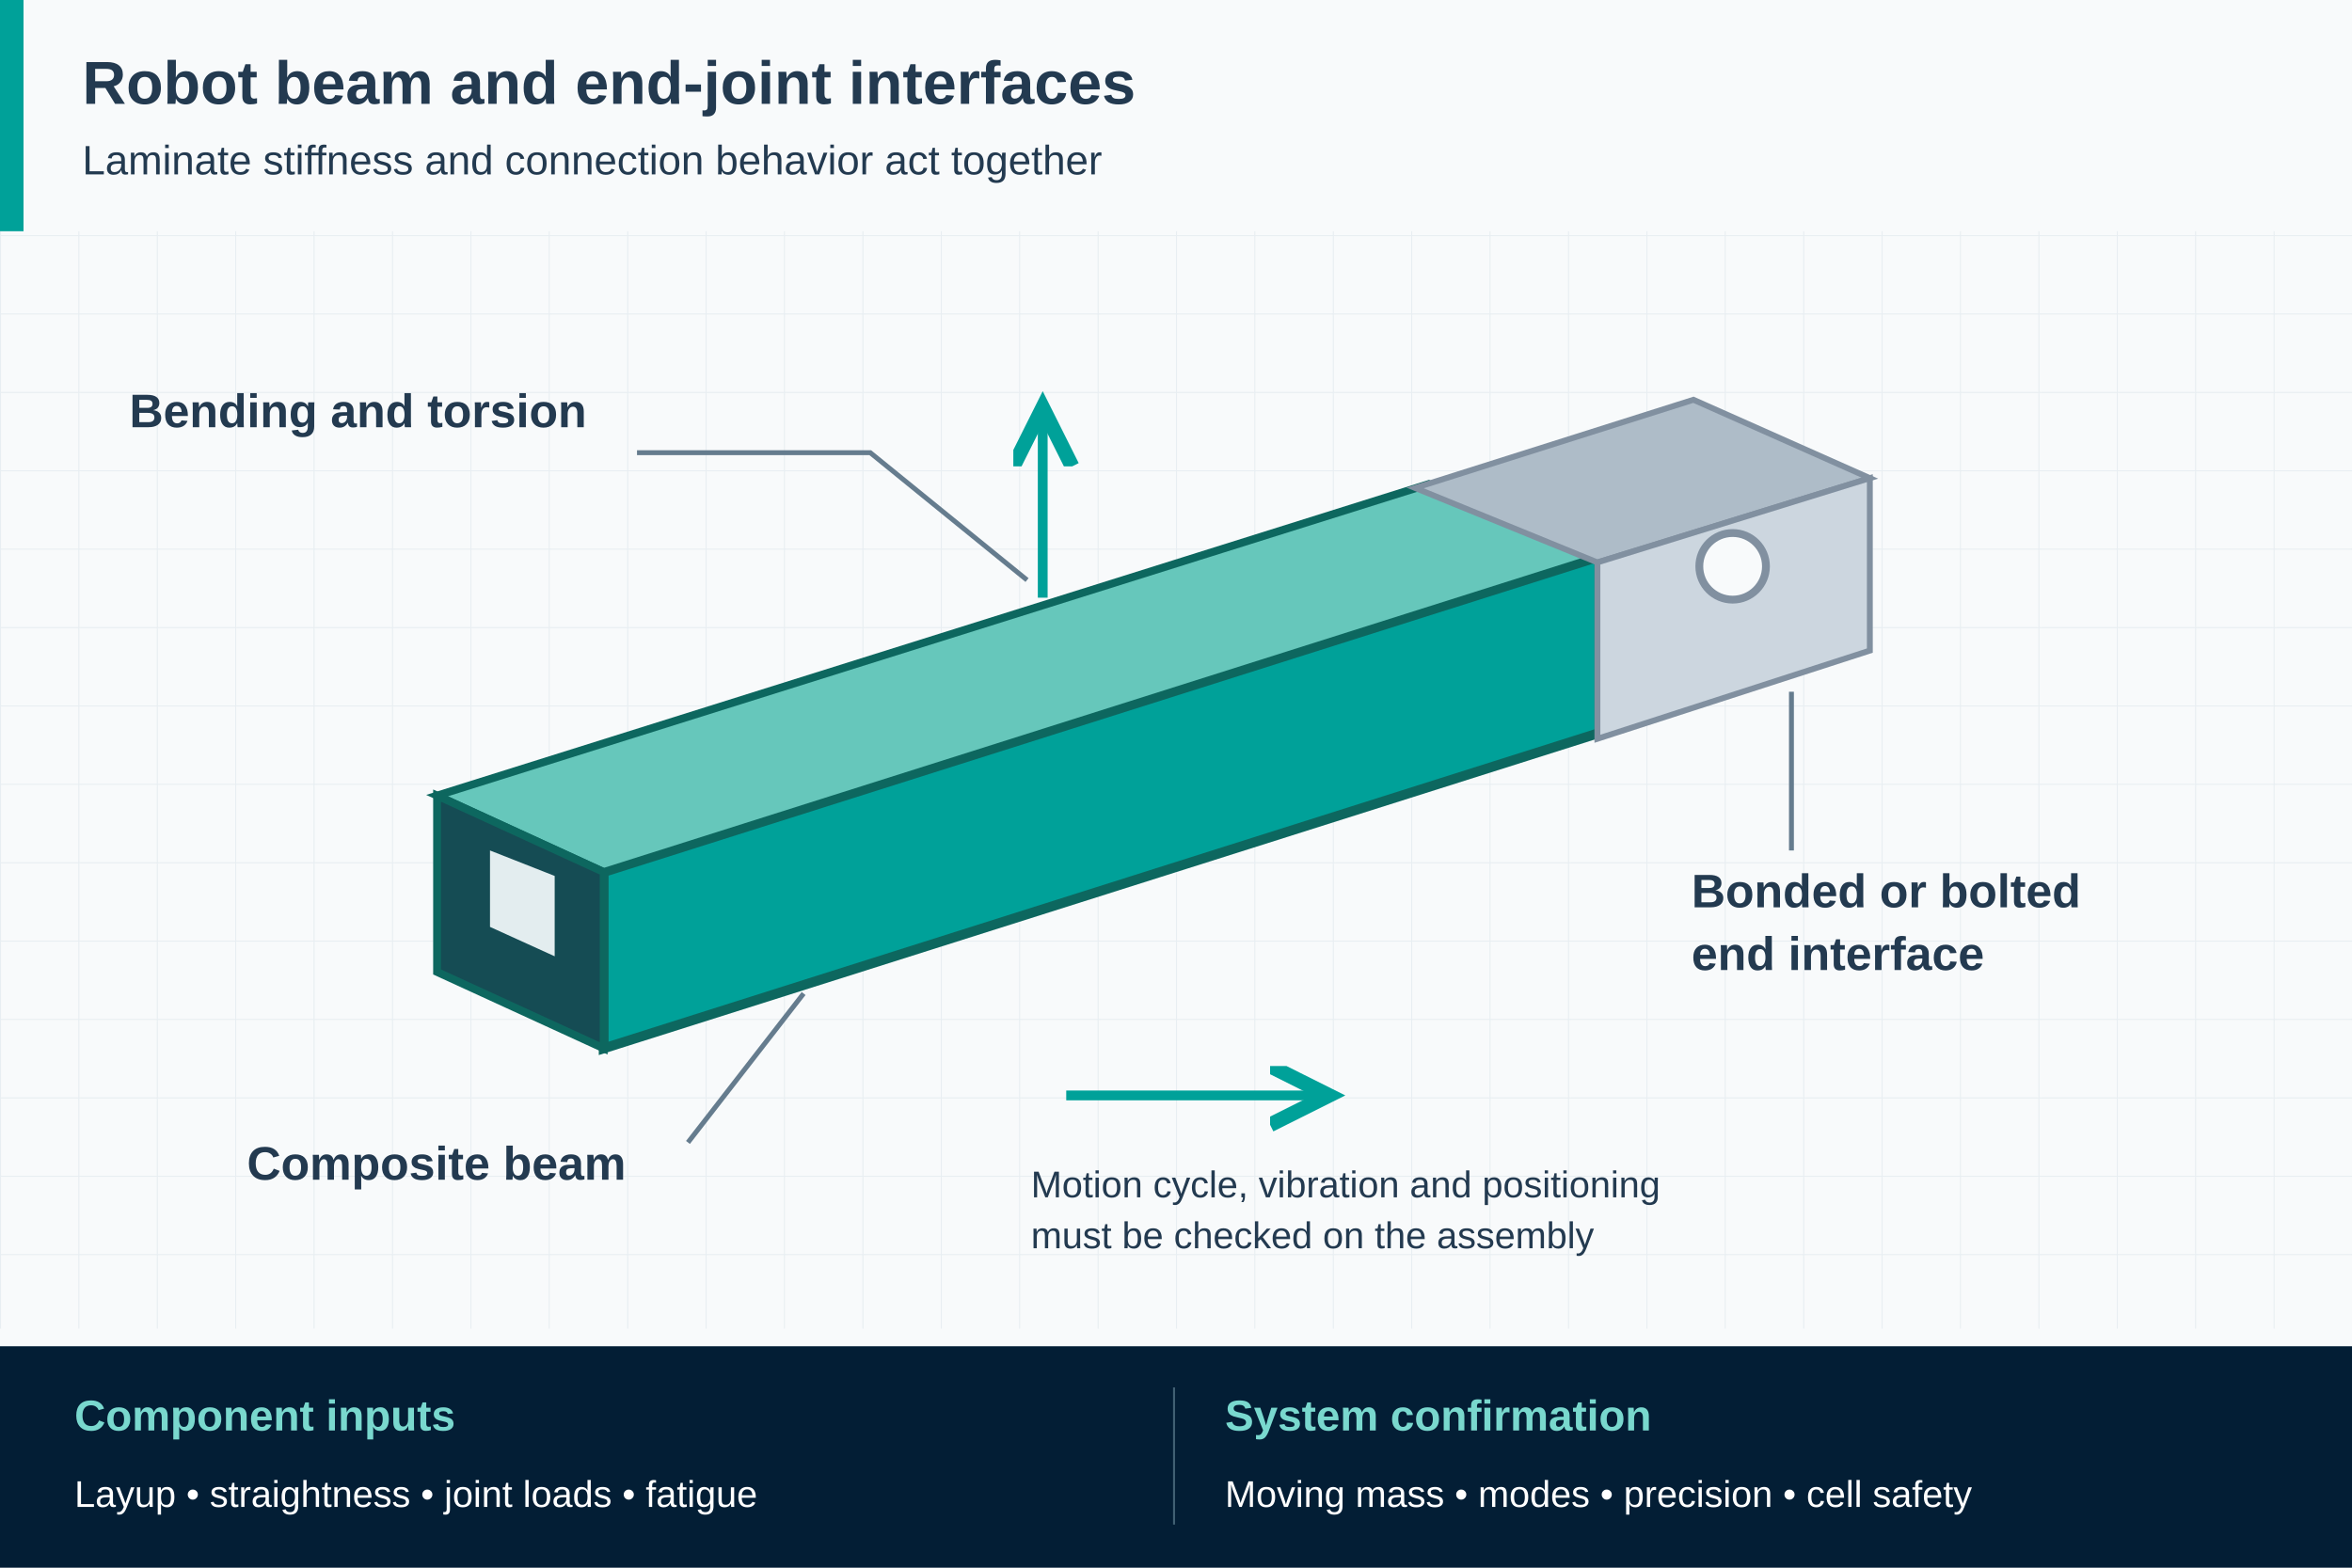
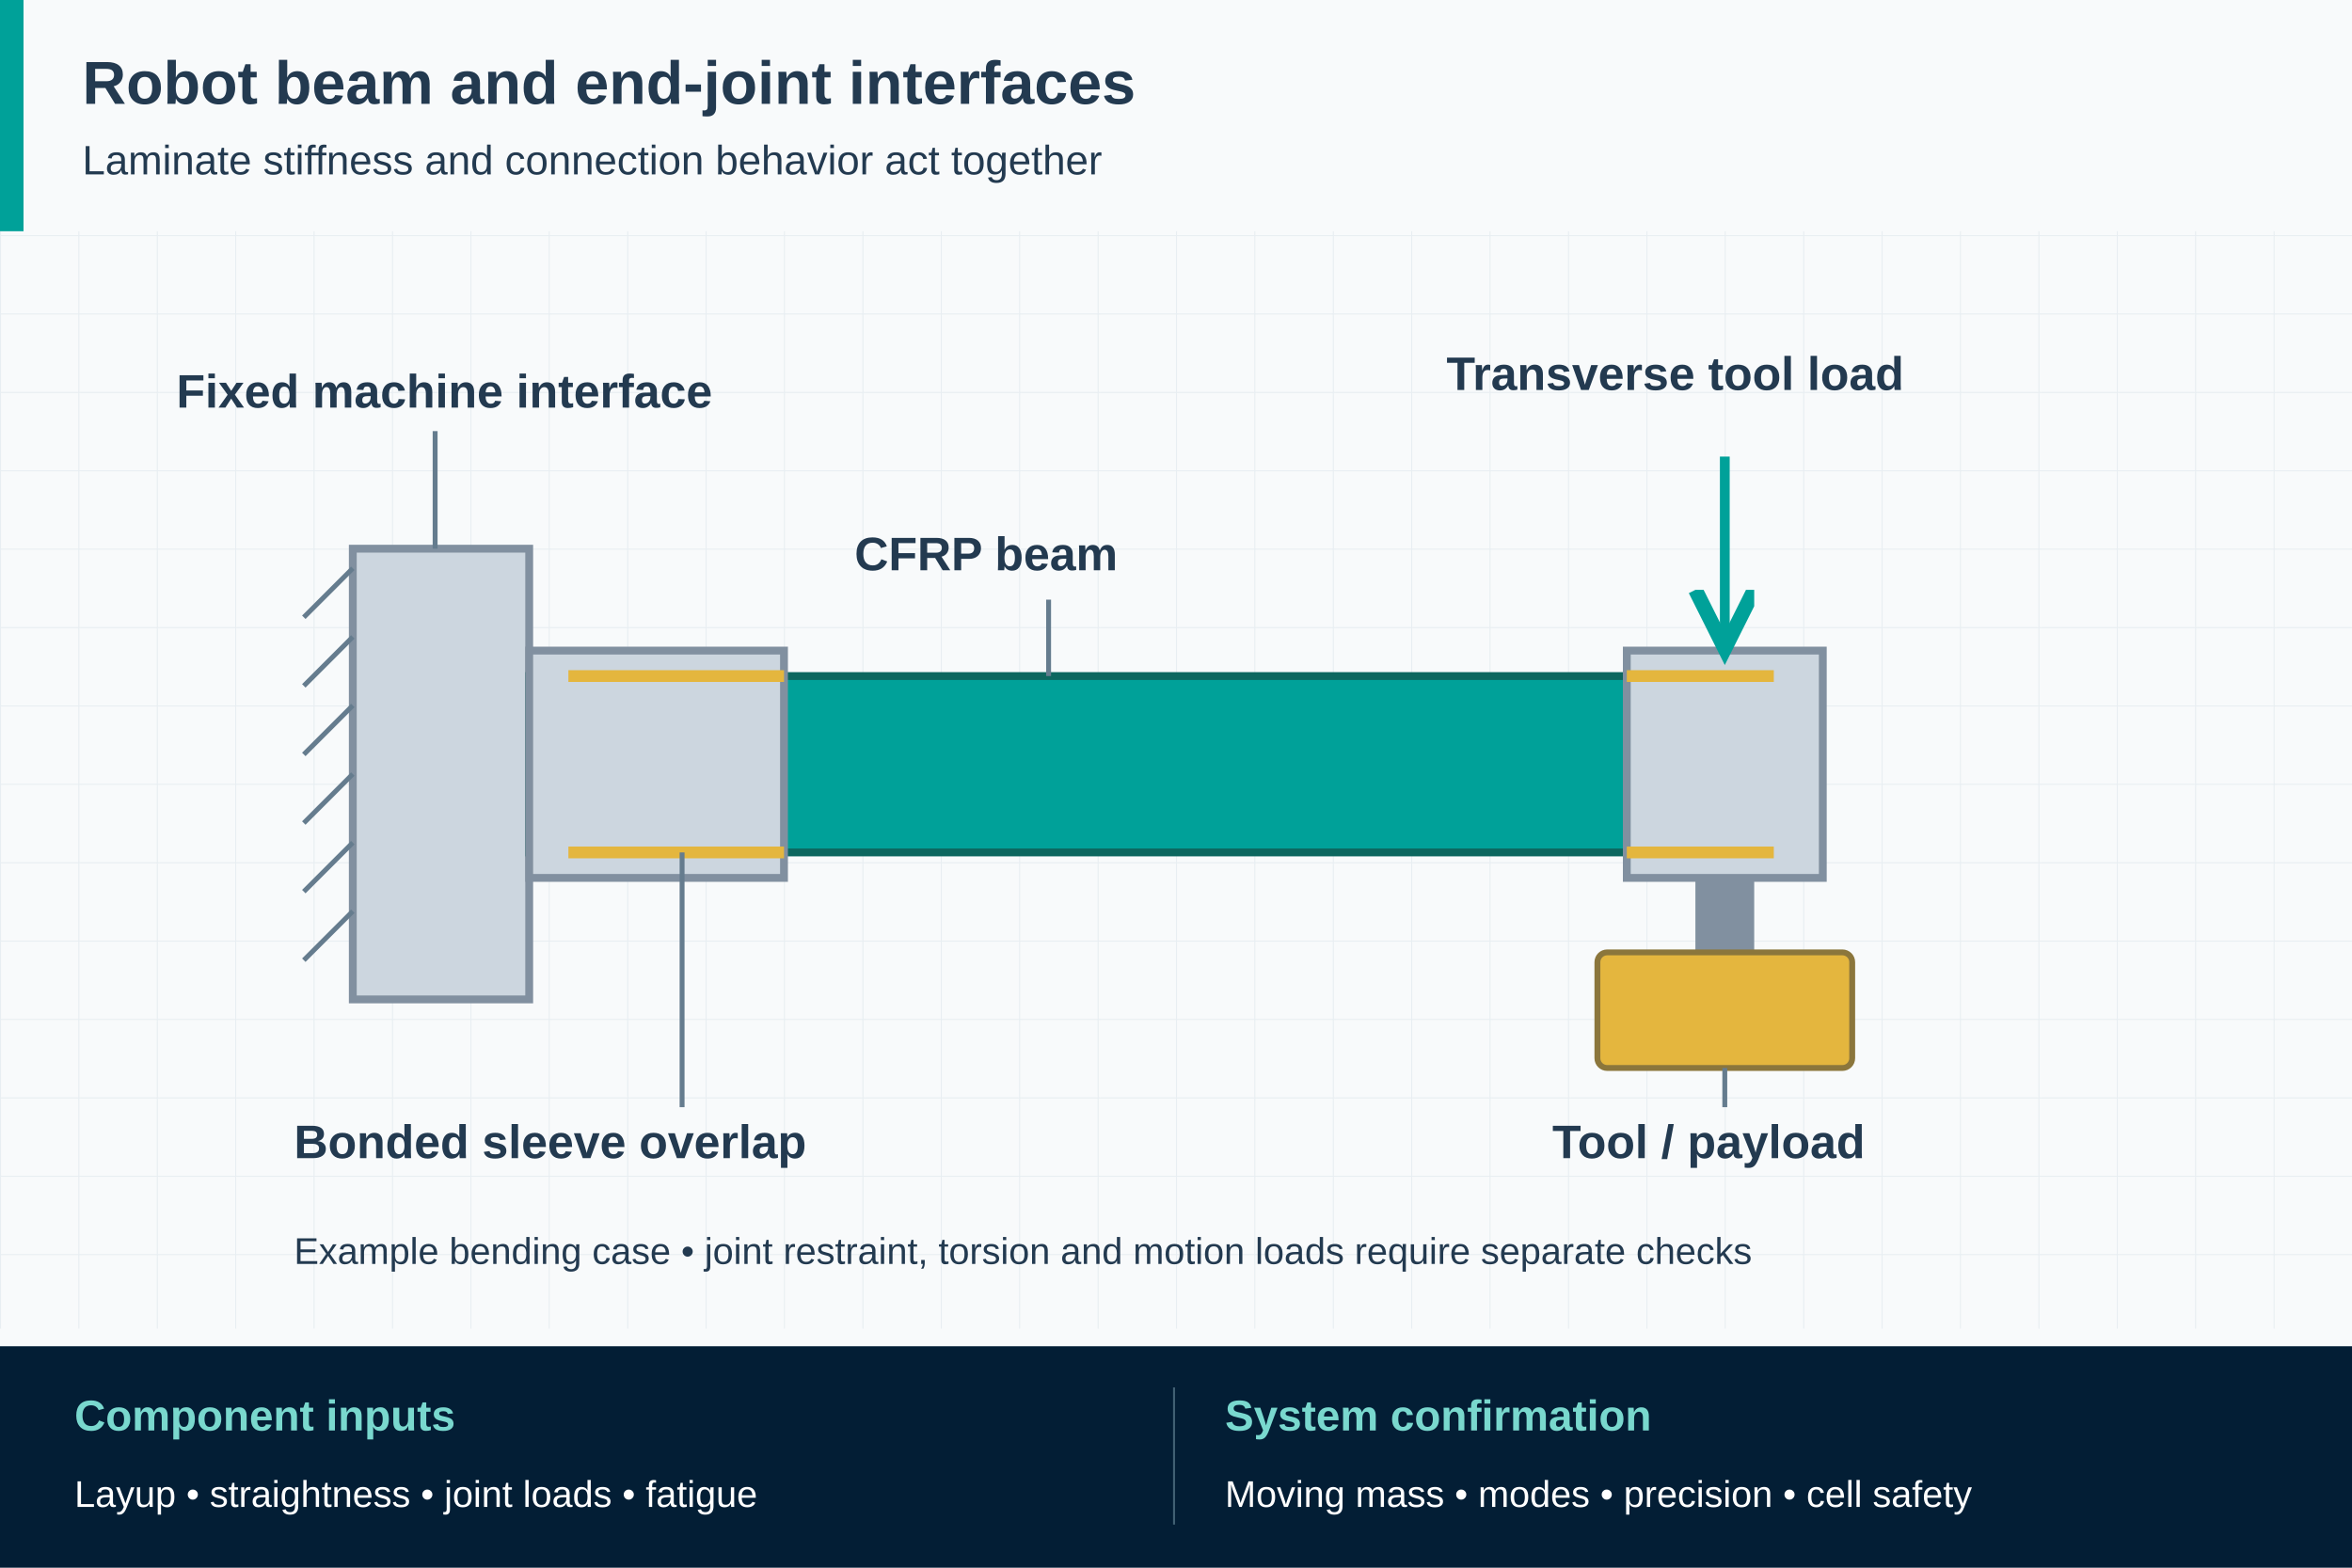
<svg xmlns="http://www.w3.org/2000/svg" viewBox="0 0 1200 800" role="img" aria-labelledby="title desc">
  <defs>
    <pattern id="grid" width="40" height="40" patternUnits="userSpaceOnUse">
      <path d="M40 0H0V40" fill="none" stroke="#e8eef2" />
    </pattern>
    <marker id="arrow" markerWidth="8" markerHeight="8" refX="6" refY="3" orient="auto">
      <path d="M0 0L6 3L0 6" fill="none" stroke="#00a199" stroke-width="1.5" />
    </marker>
  </defs>
  <style>text{font-family:Arial,sans-serif;fill:#233a50}.label{font-size:24px;font-weight:600}.small{font-size:19px}.leader{fill:none;stroke:#657c8e;stroke-width:2.5}.arrow{fill:none;stroke:#00a199;stroke-width:5;marker-end:url(#arrow)}</style>
  <rect width="1200" height="800" fill="#f8fafb" />
  <rect y="118" width="1200" height="560" fill="url(#grid)" />
  <rect width="12" height="118" fill="#00a199" />
  <text x="42" y="53" font-size="31" font-weight="700">Robot beam and end-joint interfaces</text>
  <text x="42" y="89" font-size="21">Laminate stiffness and connection behavior act together</text>
-   <path d="M308 445L816 284v90L308 535Z" fill="#00a199" stroke="#0d675f" stroke-width="5" />
-   <path d="M308 445l-85 -39L729 247l87 37Z" fill="#66c7bb" stroke="#0d675f" stroke-width="4" />
-   <path d="M223 406v90l85 39v-90Z" fill="#154c54" stroke="#0d675f" stroke-width="4" />
-   <path d="M250 434v39l33 15v-41Z" fill="#e3edef" />
-   <path d="M722 249l142 -45 90 40 -139 43Z" fill="#aebcc8" stroke="#8190a0" stroke-width="3" />
-   <path d="M815 287v90l139 -45v-88Z" fill="#ccd6df" stroke="#8190a0" stroke-width="3" />
-   <circle cx="884" cy="289" r="17" fill="#f8fafb" stroke="#8190a0" stroke-width="4" />
-   <path d="M532 305v-97" class="arrow" />
-   <path d="M544 559h134" class="arrow" />
-   <text x="66" y="218" class="label">Bending and torsion</text>
-   <path d="M325 231h119l80 65" class="leader" />
-   <text x="126" y="602" class="label">Composite beam</text>
-   <path d="M351 583l59 -76" class="leader" />
-   <text x="863" y="463" class="label">Bonded or bolted</text>
-   <text x="863" y="495" class="label">end interface</text>
-   <path d="M914 434V353" class="leader" />
-   <text x="526" y="611" class="small">Motion cycle, vibration and positioning</text>
-   <text x="526" y="637" class="small">must be checked on the assembly</text>
+   <rect x="180" y="280" width="90" height="230" fill="#ccd6df" stroke="#8190a0" stroke-width="4" />
+   <path d="M180 290l-25 25m25 10l-25 25m25 10l-25 25m25 10l-25 25m25 10l-25 25m25 10l-25 25" class="leader" />
+   <rect x="270" y="345" width="635" height="90" fill="#00a199" stroke="#0d675f" stroke-width="4" />
+   <rect x="270" y="332" width="130" height="116" fill="#ccd6df" stroke="#8190a0" stroke-width="4" />
+   <path d="M290 345h110m-110 90h110" stroke="#e4b63e" stroke-width="6" />
+   <rect x="830" y="332" width="100" height="116" fill="#ccd6df" stroke="#8190a0" stroke-width="4" />
+   <path d="M830 345h75m-75 90h75" stroke="#e4b63e" stroke-width="6" />
+   <rect x="865" y="448" width="30" height="38" fill="#8190a0" />
+   <rect x="815" y="486" width="130" height="59" rx="5" fill="#e4b63e" stroke="#8b763c" stroke-width="3" />
+   <path d="M880 233V331" class="arrow" />
+   <text x="738" y="199" class="label">Transverse tool load</text>
+   <text x="90" y="208" class="label">Fixed machine interface</text>
+   <path d="M222 220V280" class="leader" />
+   <text x="436" y="291" class="label">CFRP beam</text>
+   <path d="M535 306V345" class="leader" />
+   <text x="150" y="591" class="label">Bonded sleeve overlap</text>
+   <path d="M348 565V435" class="leader" />
+   <text x="792" y="591" class="label">Tool / payload</text>
+   <path d="M880 565V545" class="leader" />
+   <text x="150" y="645" class="small">Example bending case • joint restraint, torsion and motion loads require separate checks</text>
  <rect y="687" width="1200" height="113" fill="#031e35" />
  <path d="M599 708V778" stroke="#426174" />
  <text x="38" y="730" style="fill:#79d8ce;font-size:22px;font-weight:700">Component inputs</text>
  <text x="38" y="769" style="fill:white;font-size:19px">Layup • straightness • joint loads • fatigue</text>
  <text x="625" y="730" style="fill:#79d8ce;font-size:22px;font-weight:700">System confirmation</text>
  <text x="625" y="769" style="fill:white;font-size:19px">Moving mass • modes • precision • cell safety</text>
</svg>
